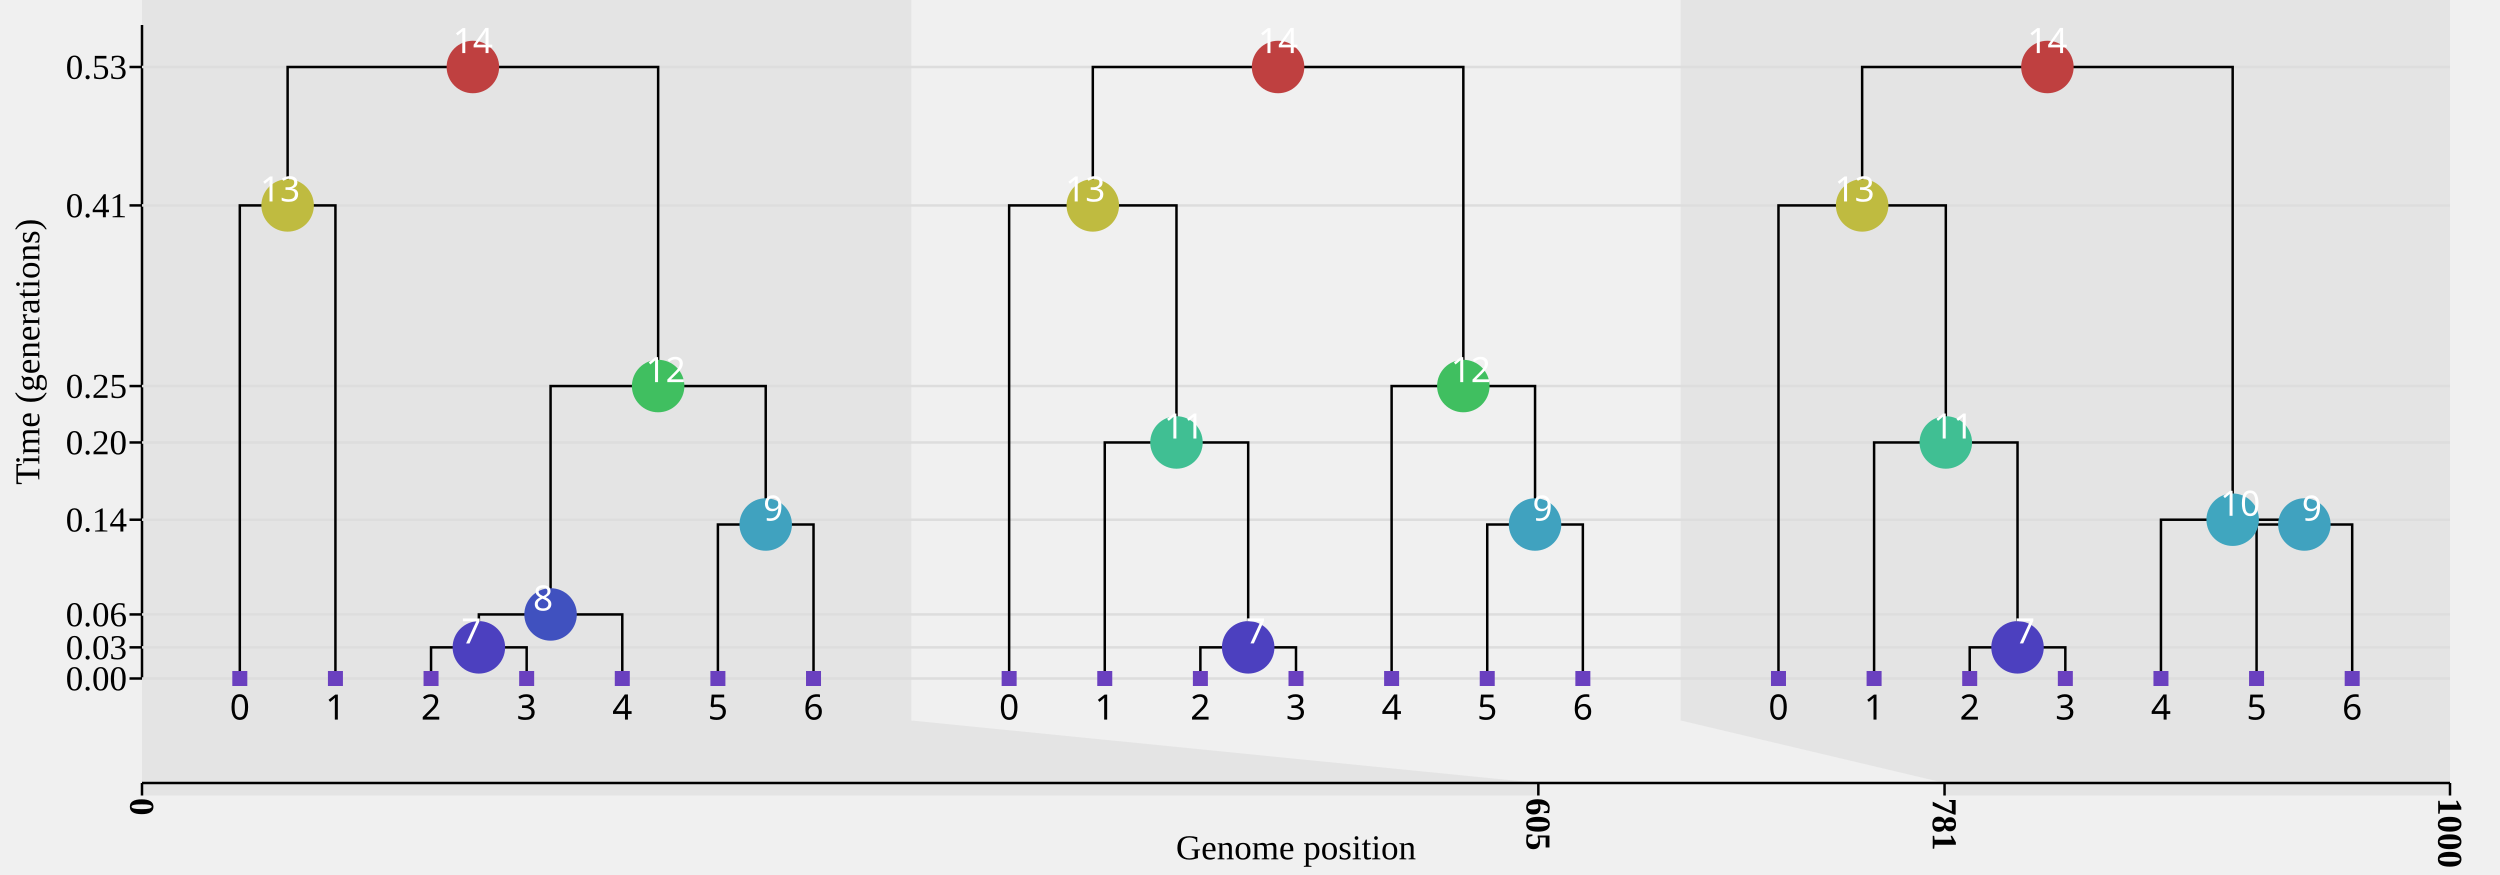
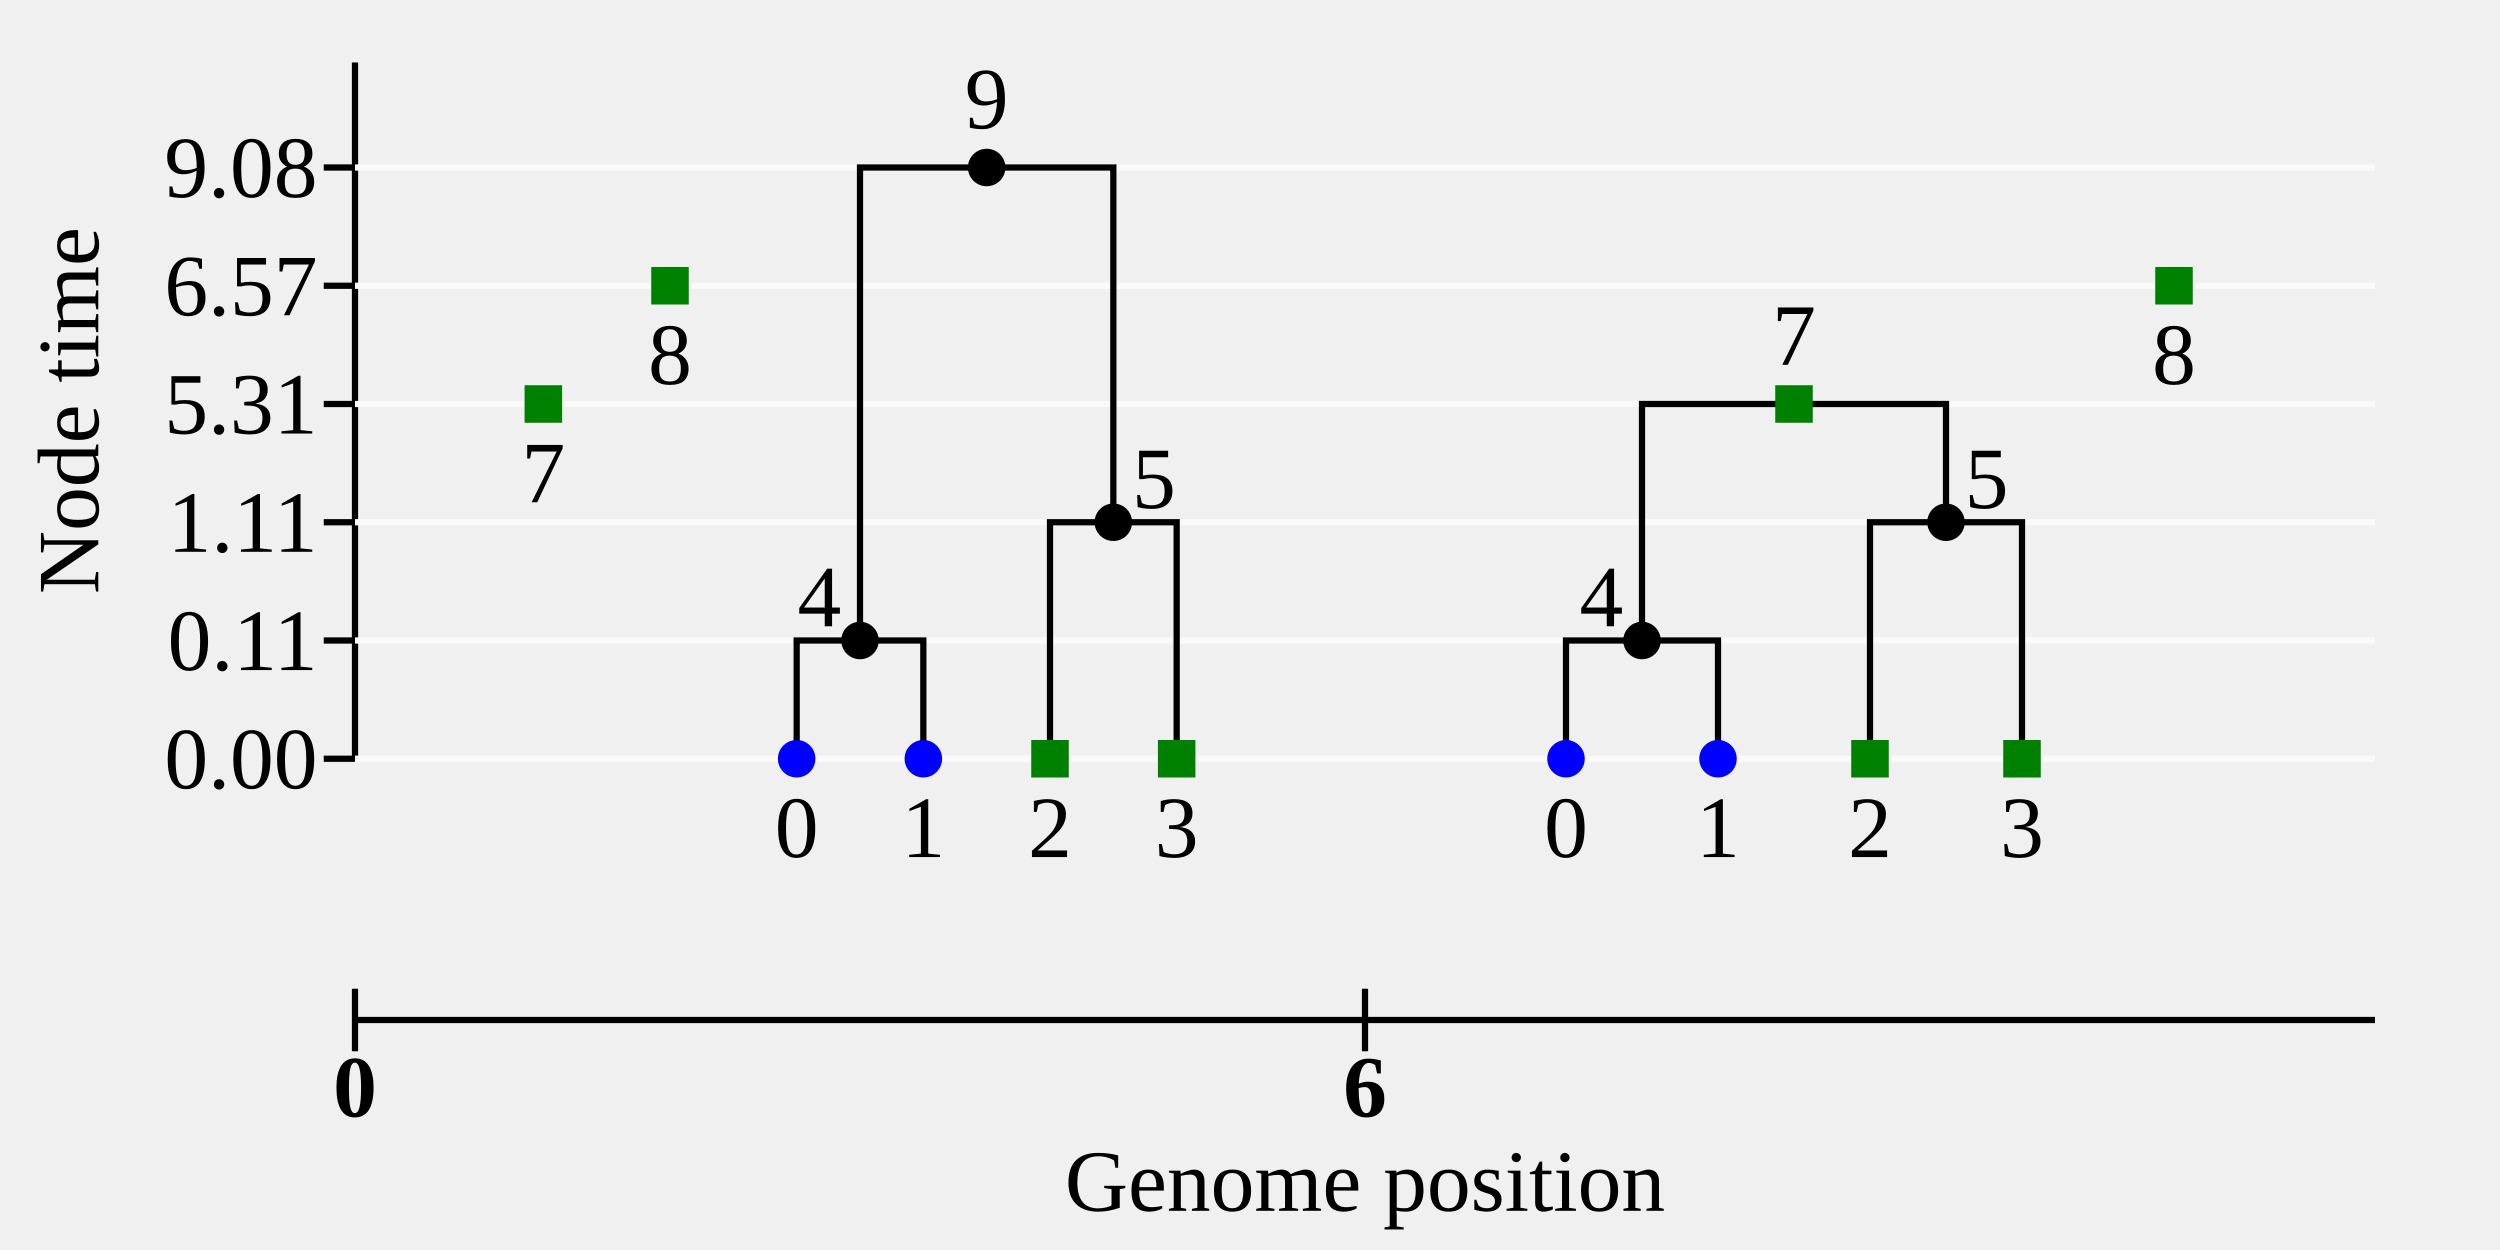
- <svg xmlns="http://www.w3.org/2000/svg" baseProfile="full" height="350" version="1.1" width="1000">
+ <svg xmlns="http://www.w3.org/2000/svg" baseProfile="full" height="200" version="1.1" width="400">
  <defs>
-     <style type="text/css">.background path {fill: #808080; fill-opacity: 0}.background path:nth-child(odd) {fill-opacity: .1}.axes {font-size: 14px}.x-axis .tick .lab {font-weight: bold; dominant-baseline: hanging}.axes, .tree {font-size: 14px; text-anchor: middle}.axes line, .edge {stroke: black; fill: none}.axes .ax-skip {stroke-dasharray: 4}.y-axis .grid {stroke: #FAFAFA}.node &gt; .sym {fill: black; stroke: none}.site &gt; .sym {stroke: black}.mut text {fill: red; font-style: italic}.mut.extra text {fill: hotpink}.mut line {fill: none; stroke: none}.mut .sym {fill: none; stroke: red}.mut.extra .sym {stroke: hotpink}.node .mut .sym {stroke-width: 1.5px}.tree text, .tree-sequence text {dominant-baseline: central}.plotbox .lab.lft {text-anchor: end}.plotbox .lab.rgt {text-anchor: start}.tree .lab {font-family: sans-serif}.x-axis .tick .lab {text-anchor: start; dominant-baseline: central; transform: rotate(90deg)}.y-axis .grid {stroke: #DDDDDD}.tree :not(.leaf).node &gt; .lab  {transform: translate(0,0); text-anchor:middle; fill: white}.tree :not(.leaf).node &gt; .sym {transform: scale(3.5)}.tree .n0 &gt; .sym {fill: hsl(260, 50%, 50%)}.tree .n1 &gt; .sym {fill: hsl(260, 50%, 50%)}.tree .n2 &gt; .sym {fill: hsl(260, 50%, 50%)}.tree .n3 &gt; .sym {fill: hsl(260, 50%, 50%)}.tree .n4 &gt; .sym {fill: hsl(260, 50%, 50%)}.tree .n5 &gt; .sym {fill: hsl(260, 50%, 50%)}.tree .n6 &gt; .sym {fill: hsl(260, 50%, 50%)}.tree .n7 &gt; .sym {fill: hsl(246, 50%, 50%)}.tree .n8 &gt; .sym {fill: hsl(232, 50%, 50%)}.tree .n9 &gt; .sym {fill: hsl(194, 50%, 50%)}.tree .n10 &gt; .sym {fill: hsl(192, 50%, 50%)}.tree .n11 &gt; .sym {fill: hsl(159, 50%, 50%)}.tree .n12 &gt; .sym {fill: hsl(135, 50%, 50%)}.tree .n13 &gt; .sym {fill: hsl(58, 50%, 50%)}.tree .n14 &gt; .sym {fill: hsl(0, 50%, 50%)}</style>
+     <style type="text/css">.background path {fill: #808080; fill-opacity: 0}.background path:nth-child(odd) {fill-opacity: .1}.axes {font-size: 14px}.x-axis .tick .lab {font-weight: bold; dominant-baseline: hanging}.axes, .tree {font-size: 14px; text-anchor: middle}.axes line, .edge {stroke: black; fill: none}.axes .ax-skip {stroke-dasharray: 4}.y-axis .grid {stroke: #FAFAFA}.node &gt; .sym {fill: black; stroke: none}.site &gt; .sym {stroke: black}.mut text {fill: red; font-style: italic}.mut.extra text {fill: hotpink}.mut line {fill: none; stroke: none}.mut .sym {fill: none; stroke: red}.mut.extra .sym {stroke: hotpink}.node .mut .sym {stroke-width: 1.5px}.tree text, .tree-sequence text {dominant-baseline: central}.plotbox .lab.lft {text-anchor: end}.plotbox .lab.rgt {text-anchor: start}.leaf .sym {fill: blue} .sample &gt; .sym {fill: green}</style>
  </defs>
  <g class="tree-sequence">
-     <g class="background">
-       <path d="M56.8,0 l307.733,0 l0,288.2 l250.803,25 l0,5 l-558.536,0 l0,-5 l0,-25 l0,-288.2z" />
-       <path d="M364.533,0 l307.733,0 l0,288.2 l105.553,25 l0,5 l-162.483,0 l0,-5 l-250.803,-25 l0,-288.2z" />
-       <path d="M672.267,0 l307.733,0 l0,288.2 l0,25 l0,5 l-202.181,0 l0,-5 l-105.552,-25 l0,-288.2z" />
-     </g>
    <g class="axes">
      <g class="x-axis">
-         <g class="title" transform="translate(518.4 350)">
+         <g class="title" transform="translate(218.4 200)">
          <text class="lab" text-anchor="middle" transform="translate(0 -11)">Genome position</text>
        </g>
-         <line class="ax-line" x1="56.8" x2="980" y1="313.2" y2="313.2" />
+         <line class="ax-line" x1="56.8" x2="380" y1="163.2" y2="163.2" />
        <g class="ticks">
-           <g class="tick" transform="translate(56.8 313.2)">
-             <line x1="0" x2="0" y1="0" y2="5" />
+           <g class="tick" transform="translate(56.8 163.2)">
+             <line x1="0" x2="0" y1="-5" y2="5" />
            <g transform="translate(0 6)">
              <text class="lab">0</text>
            </g>
          </g>
-           <g class="tick" transform="translate(615.336 313.2)">
-             <line x1="0" x2="0" y1="0" y2="5" />
+           <g class="tick" transform="translate(218.4 163.2)">
+             <line x1="0" x2="0" y1="-5" y2="5" />
            <g transform="translate(0 6)">
-               <text class="lab">605</text>
-             </g>
-           </g>
-           <g class="tick" transform="translate(777.819 313.2)">
-             <line x1="0" x2="0" y1="0" y2="5" />
-             <g transform="translate(0 6)">
-               <text class="lab">781</text>
-             </g>
-           </g>
-           <g class="tick" transform="translate(980 313.2)">
-             <line x1="0" x2="0" y1="0" y2="5" />
-             <g transform="translate(0 6)">
-               <text class="lab">1000</text>
+               <text class="lab">6</text>
            </g>
          </g>
        </g>
      </g>
      <g class="y-axis">
-         <g class="title" transform="translate(0 140.7)">
-           <text class="lab" text-anchor="middle" transform="translate(11) rotate(-90)">Time (generations)</text>
+         <g class="title" transform="translate(0 65.7)">
+           <text class="lab" text-anchor="middle" transform="translate(11) rotate(-90)">Node time</text>
        </g>
-         <line class="ax-line" x1="56.8" x2="56.8" y1="271.4" y2="10" />
+         <line class="ax-line" x1="56.8" x2="56.8" y1="121.4" y2="10" />
        <g class="ticks">
-           <g class="tick" transform="translate(56.8 271.4)">
-             <line class="grid" x1="0" x2="923.2" y1="0" y2="0" />
+           <g class="tick" transform="translate(56.8 121.4)">
+             <line class="grid" x1="0" x2="323.2" y1="0" y2="0" />
            <line x1="0" x2="-5" y1="0" y2="0" />
            <g transform="translate(-6 0)">
              <text class="lab" text-anchor="end">0.00</text>
            </g>
          </g>
-           <g class="tick" transform="translate(56.8 258.943)">
-             <line class="grid" x1="0" x2="923.2" y1="0" y2="0" />
+           <g class="tick" transform="translate(56.8 102.48)">
+             <line class="grid" x1="0" x2="323.2" y1="0" y2="0" />
            <line x1="0" x2="-5" y1="0" y2="0" />
            <g transform="translate(-6 0)">
-               <text class="lab" text-anchor="end">0.03</text>
+               <text class="lab" text-anchor="end">0.11</text>
            </g>
          </g>
-           <g class="tick" transform="translate(56.8 245.775)">
-             <line class="grid" x1="0" x2="923.2" y1="0" y2="0" />
+           <g class="tick" transform="translate(56.8 83.56)">
+             <line class="grid" x1="0" x2="323.2" y1="0" y2="0" />
            <line x1="0" x2="-5" y1="0" y2="0" />
            <g transform="translate(-6 0)">
-               <text class="lab" text-anchor="end">0.06</text>
+               <text class="lab" text-anchor="end">1.11</text>
            </g>
          </g>
-           <g class="tick" transform="translate(56.8 207.884)">
-             <line class="grid" x1="0" x2="923.2" y1="0" y2="0" />
+           <g class="tick" transform="translate(56.8 64.64)">
+             <line class="grid" x1="0" x2="323.2" y1="0" y2="0" />
            <line x1="0" x2="-5" y1="0" y2="0" />
            <g transform="translate(-6 0)">
-               <text class="lab" text-anchor="end">0.14</text>
+               <text class="lab" text-anchor="end">5.31</text>
            </g>
          </g>
-           <g class="tick" transform="translate(56.8 176.988)">
-             <line class="grid" x1="0" x2="923.2" y1="0" y2="0" />
+           <g class="tick" transform="translate(56.8 45.72)">
+             <line class="grid" x1="0" x2="323.2" y1="0" y2="0" />
            <line x1="0" x2="-5" y1="0" y2="0" />
            <g transform="translate(-6 0)">
-               <text class="lab" text-anchor="end">0.20</text>
-             </g>
-           </g>
-           <g class="tick" transform="translate(56.8 154.421)">
-             <line class="grid" x1="0" x2="923.2" y1="0" y2="0" />
-             <line x1="0" x2="-5" y1="0" y2="0" />
-             <g transform="translate(-6 0)">
-               <text class="lab" text-anchor="end">0.25</text>
-             </g>
-           </g>
-           <g class="tick" transform="translate(56.8 82.1667)">
-             <line class="grid" x1="0" x2="923.2" y1="0" y2="0" />
-             <line x1="0" x2="-5" y1="0" y2="0" />
-             <g transform="translate(-6 0)">
-               <text class="lab" text-anchor="end">0.41</text>
+               <text class="lab" text-anchor="end">6.57</text>
            </g>
          </g>
          <g class="tick" transform="translate(56.8 26.8)">
-             <line class="grid" x1="0" x2="923.2" y1="0" y2="0" />
+             <line class="grid" x1="0" x2="323.2" y1="0" y2="0" />
            <line x1="0" x2="-5" y1="0" y2="0" />
            <g transform="translate(-6 0)">
-               <text class="lab" text-anchor="end">0.53</text>
+               <text class="lab" text-anchor="end">9.08</text>
            </g>
          </g>
        </g>
      </g>
    </g>
    <g class="plotbox trees">
-       <g class="tree t0" transform="translate(56.8 0)">
+       <g class="tree t-1" transform="translate(56.8 0)">
        <g class="plotbox">
-           <g class="c2 node n14 p0 root" transform="translate(132.352 26.8)">
-             <g class="a14 c2 node n12 p0" transform="translate(74.1048 127.621)">
-               <g class="a12 c2 node n8 p0" transform="translate(-43.0286 91.3548)">
-                 <g class="a8 i4 leaf node n4 p0 sample" transform="translate(28.6857 25.6246)">
-                   <path class="edge" d="M 0 0 V -25.625 H -28.686" />
-                   <rect class="sym" height="6" width="6" x="-3" y="-3" />
-                   <text class="lab" transform="translate(0 11)">4</text>
-                 </g>
-                 <g class="a8 c2 node n7 p0" transform="translate(-28.6857 13.1674)">
-                   <g class="a7 i2 leaf node n2 p0 sample" transform="translate(-19.1238 12.4572)">
-                     <path class="edge" d="M 0 0 V -12.457 H 19.124" />
-                     <rect class="sym" height="6" width="6" x="-3" y="-3" />
-                     <text class="lab" transform="translate(0 11)">2</text>
-                   </g>
-                   <g class="a7 i3 leaf node n3 p0 sample" transform="translate(19.1238 12.4572)">
-                     <path class="edge" d="M 0 0 V -12.457 H -19.124" />
-                     <rect class="sym" height="6" width="6" x="-3" y="-3" />
-                     <text class="lab" transform="translate(0 11)">3</text>
-                   </g>
-                   <path class="edge" d="M 0 0 V -13.167 H 28.686" />
-                   <circle class="sym" cx="0" cy="0" r="3" />
-                   <text class="lab lft" transform="translate(-3 -7.0)">7</text>
-                 </g>
-                 <path class="edge" d="M 0 0 V -91.355 H 43.029" />
+           <g class="leaf node n7 p0 root sample" transform="translate(30.1333 64.64)">
+             <rect class="sym" height="6" width="6" x="-3" y="-3" />
+             <text class="lab" transform="translate(0 11)">7</text>
+           </g>
+           <g class="leaf node n8 p0 root sample" transform="translate(50.4 45.72)">
+             <rect class="sym" height="6" width="6" x="-3" y="-3" />
+             <text class="lab" transform="translate(0 11)">8</text>
+           </g>
+           <g class="c2 node n9 p0 root" transform="translate(101.067 26.8)">
+             <g class="a9 c2 node n4 p0" transform="translate(-20.2667 75.68)">
+               <g class="a4 leaf node n0 p0" transform="translate(-10.1333 18.92)">
+                 <path class="edge" d="M 0 0 V -18.92 H 10.133" />
                <circle class="sym" cx="0" cy="0" r="3" />
-                 <text class="lab lft" transform="translate(-3 -7.0)">8</text>
-               </g>
-               <g class="a12 c2 node n9 p0" transform="translate(43.0286 55.382)">
-                 <g class="a9 i5 leaf node n5 p0 sample" transform="translate(-19.1238 61.5974)">
-                   <path class="edge" d="M 0 0 V -61.597 H 19.124" />
-                   <rect class="sym" height="6" width="6" x="-3" y="-3" />
-                   <text class="lab" transform="translate(0 11)">5</text>
-                 </g>
-                 <g class="a9 i6 leaf node n6 p0 sample" transform="translate(19.1238 61.5974)">
-                   <path class="edge" d="M 0 0 V -61.597 H -19.124" />
-                   <rect class="sym" height="6" width="6" x="-3" y="-3" />
-                   <text class="lab" transform="translate(0 11)">6</text>
-                 </g>
-                 <path class="edge" d="M 0 0 V -55.382 H -43.029" />
-                 <circle class="sym" cx="0" cy="0" r="3" />
-                 <text class="lab rgt" transform="translate(3 -7.0)">9</text>
-               </g>
-               <path class="edge" d="M 0 0 V -127.621 H -74.105" />
-               <circle class="sym" cx="0" cy="0" r="3" />
-               <text class="lab rgt" transform="translate(3 -7.0)">12</text>
-             </g>
-             <g class="a14 c2 node n13 p0" transform="translate(-74.1048 55.3667)">
-               <g class="a13 i0 leaf node n0 p0 sample" transform="translate(-19.1238 189.233)">
-                 <path class="edge" d="M 0 0 V -189.233 H 19.124" />
-                 <rect class="sym" height="6" width="6" x="-3" y="-3" />
                <text class="lab" transform="translate(0 11)">0</text>
              </g>
-               <g class="a13 i1 leaf node n1 p0 sample" transform="translate(19.1238 189.233)">
-                 <path class="edge" d="M 0 0 V -189.233 H -19.124" />
-                 <rect class="sym" height="6" width="6" x="-3" y="-3" />
+               <g class="a4 leaf node n1 p0" transform="translate(10.1333 18.92)">
+                 <path class="edge" d="M 0 0 V -18.92 H -10.133" />
+                 <circle class="sym" cx="0" cy="0" r="3" />
                <text class="lab" transform="translate(0 11)">1</text>
              </g>
-               <path class="edge" d="M 0 0 V -55.367 H 74.105" />
+               <path class="edge" d="M 0 0 V -75.68 H 20.267" />
              <circle class="sym" cx="0" cy="0" r="3" />
-               <text class="lab lft" transform="translate(-3 -7.0)">13</text>
+               <text class="lab lft" transform="translate(-3 -7.0)">4</text>
+             </g>
+             <g class="a9 c2 node n5 p0" transform="translate(20.2667 56.76)">
+               <g class="a5 leaf node n2 p0 sample" transform="translate(-10.1333 37.84)">
+                 <path class="edge" d="M 0 0 V -37.84 H 10.133" />
+                 <rect class="sym" height="6" width="6" x="-3" y="-3" />
+                 <text class="lab" transform="translate(0 11)">2</text>
+               </g>
+               <g class="a5 leaf node n3 p0 sample" transform="translate(10.1333 37.84)">
+                 <path class="edge" d="M 0 0 V -37.84 H -10.133" />
+                 <rect class="sym" height="6" width="6" x="-3" y="-3" />
+                 <text class="lab" transform="translate(0 11)">3</text>
+               </g>
+               <path class="edge" d="M 0 0 V -56.76 H -20.267" />
+               <circle class="sym" cx="0" cy="0" r="3" />
+               <text class="lab rgt" transform="translate(3 -7.0)">5</text>
            </g>
            <circle class="sym" cx="0" cy="0" r="3" />
-             <text class="lab" transform="translate(0 -11)">14</text>
+             <text class="lab" transform="translate(0 -11)">9</text>
          </g>
        </g>
      </g>
-       <g class="tree t1" transform="translate(364.533 0)">
+       <g class="tree t0" transform="translate(218.4 0)">
        <g class="plotbox">
-           <g class="c2 node n14 p0 root" transform="translate(146.695 26.8)">
-             <g class="a14 c2 node n12 p0" transform="translate(74.1048 127.621)">
-               <g class="a12 c2 node n9 p0" transform="translate(28.6857 55.382)">
-                 <g class="a9 i5 leaf node n5 p0 sample" transform="translate(-19.1238 61.5974)">
-                   <path class="edge" d="M 0 0 V -61.597 H 19.124" />
-                   <rect class="sym" height="6" width="6" x="-3" y="-3" />
-                   <text class="lab" transform="translate(0 11)">5</text>
-                 </g>
-                 <g class="a9 i6 leaf node n6 p0 sample" transform="translate(19.1238 61.5974)">
-                   <path class="edge" d="M 0 0 V -61.597 H -19.124" />
-                   <rect class="sym" height="6" width="6" x="-3" y="-3" />
-                   <text class="lab" transform="translate(0 11)">6</text>
-                 </g>
-                 <path class="edge" d="M 0 0 V -55.382 H -28.686" />
+           <g class="c2 node n7 p0 root sample" transform="translate(68.64 64.64)">
+             <g class="a7 c2 node n4 p0" transform="translate(-24.32 37.84)">
+               <g class="a4 leaf node n0 p0" transform="translate(-12.16 18.92)">
+                 <path class="edge" d="M 0 0 V -18.92 H 12.16" />
                <circle class="sym" cx="0" cy="0" r="3" />
-                 <text class="lab rgt" transform="translate(3 -7.0)">9</text>
-               </g>
-               <g class="a12 i4 leaf node n4 p0 sample" transform="translate(-28.6857 116.979)">
-                 <path class="edge" d="M 0 0 V -116.979 H 28.686" />
-                 <rect class="sym" height="6" width="6" x="-3" y="-3" />
-                 <text class="lab" transform="translate(0 11)">4</text>
-               </g>
-               <path class="edge" d="M 0 0 V -127.621 H -74.105" />
-               <circle class="sym" cx="0" cy="0" r="3" />
-               <text class="lab rgt" transform="translate(3 -7.0)">12</text>
-             </g>
-             <g class="a14 c2 node n13 p0" transform="translate(-74.1048 55.3667)">
-               <g class="a13 i0 leaf node n0 p0 sample" transform="translate(-33.4667 189.233)">
-                 <path class="edge" d="M 0 0 V -189.233 H 33.467" />
-                 <rect class="sym" height="6" width="6" x="-3" y="-3" />
                <text class="lab" transform="translate(0 11)">0</text>
              </g>
-               <g class="a13 c2 node n11 p0" transform="translate(33.4667 94.8217)">
-                 <g class="a11 i1 leaf node n1 p0 sample" transform="translate(-28.6857 94.4116)">
-                   <path class="edge" d="M 0 0 V -94.412 H 28.686" />
-                   <rect class="sym" height="6" width="6" x="-3" y="-3" />
-                   <text class="lab" transform="translate(0 11)">1</text>
-                 </g>
-                 <g class="a11 c2 node n7 p0" transform="translate(28.6857 81.9544)">
-                   <g class="a7 i2 leaf node n2 p0 sample" transform="translate(-19.1238 12.4572)">
-                     <path class="edge" d="M 0 0 V -12.457 H 19.124" />
-                     <rect class="sym" height="6" width="6" x="-3" y="-3" />
-                     <text class="lab" transform="translate(0 11)">2</text>
-                   </g>
-                   <g class="a7 i3 leaf node n3 p0 sample" transform="translate(19.1238 12.4572)">
-                     <path class="edge" d="M 0 0 V -12.457 H -19.124" />
-                     <rect class="sym" height="6" width="6" x="-3" y="-3" />
-                     <text class="lab" transform="translate(0 11)">3</text>
-                   </g>
-                   <path class="edge" d="M 0 0 V -81.954 H -28.686" />
-                   <circle class="sym" cx="0" cy="0" r="3" />
-                   <text class="lab rgt" transform="translate(3 -7.0)">7</text>
-                 </g>
-                 <path class="edge" d="M 0 0 V -94.822 H -33.467" />
+               <g class="a4 leaf node n1 p0" transform="translate(12.16 18.92)">
+                 <path class="edge" d="M 0 0 V -18.92 H -12.16" />
                <circle class="sym" cx="0" cy="0" r="3" />
-                 <text class="lab rgt" transform="translate(3 -7.0)">11</text>
+                 <text class="lab" transform="translate(0 11)">1</text>
              </g>
-               <path class="edge" d="M 0 0 V -55.367 H 74.105" />
+               <path class="edge" d="M 0 0 V -37.84 H 24.32" />
              <circle class="sym" cx="0" cy="0" r="3" />
-               <text class="lab lft" transform="translate(-3 -7.0)">13</text>
+               <text class="lab lft" transform="translate(-3 -7.0)">4</text>
            </g>
-             <circle class="sym" cx="0" cy="0" r="3" />
-             <text class="lab" transform="translate(0 -11)">14</text>
+             <g class="a7 c2 node n5 p0" transform="translate(24.32 18.92)">
+               <g class="a5 leaf node n2 p0 sample" transform="translate(-12.16 37.84)">
+                 <path class="edge" d="M 0 0 V -37.84 H 12.16" />
+                 <rect class="sym" height="6" width="6" x="-3" y="-3" />
+                 <text class="lab" transform="translate(0 11)">2</text>
+               </g>
+               <g class="a5 leaf node n3 p0 sample" transform="translate(12.16 37.84)">
+                 <path class="edge" d="M 0 0 V -37.84 H -12.16" />
+                 <rect class="sym" height="6" width="6" x="-3" y="-3" />
+                 <text class="lab" transform="translate(0 11)">3</text>
+               </g>
+               <path class="edge" d="M 0 0 V -18.92 H -24.32" />
+               <circle class="sym" cx="0" cy="0" r="3" />
+               <text class="lab rgt" transform="translate(3 -7.0)">5</text>
+             </g>
+             <rect class="sym" height="6" width="6" x="-3" y="-3" />
+             <text class="lab" transform="translate(0 -11)">7</text>
          </g>
-         </g>
-       </g>
-       <g class="tree t2" transform="translate(672.267 0)">
-         <g class="plotbox">
-           <g class="c2 node n14 p0 root" transform="translate(146.695 26.8)">
-             <g class="a14 c2 node n13 p0" transform="translate(-74.1048 55.3667)">
-               <g class="a13 i0 leaf node n0 p0 sample" transform="translate(-33.4667 189.233)">
-                 <path class="edge" d="M 0 0 V -189.233 H 33.467" />
-                 <rect class="sym" height="6" width="6" x="-3" y="-3" />
-                 <text class="lab" transform="translate(0 11)">0</text>
-               </g>
-               <g class="a13 c2 node n11 p0" transform="translate(33.4667 94.8217)">
-                 <g class="a11 i1 leaf node n1 p0 sample" transform="translate(-28.6857 94.4116)">
-                   <path class="edge" d="M 0 0 V -94.412 H 28.686" />
-                   <rect class="sym" height="6" width="6" x="-3" y="-3" />
-                   <text class="lab" transform="translate(0 11)">1</text>
-                 </g>
-                 <g class="a11 c2 node n7 p0" transform="translate(28.6857 81.9544)">
-                   <g class="a7 i2 leaf node n2 p0 sample" transform="translate(-19.1238 12.4572)">
-                     <path class="edge" d="M 0 0 V -12.457 H 19.124" />
-                     <rect class="sym" height="6" width="6" x="-3" y="-3" />
-                     <text class="lab" transform="translate(0 11)">2</text>
-                   </g>
-                   <g class="a7 i3 leaf node n3 p0 sample" transform="translate(19.1238 12.4572)">
-                     <path class="edge" d="M 0 0 V -12.457 H -19.124" />
-                     <rect class="sym" height="6" width="6" x="-3" y="-3" />
-                     <text class="lab" transform="translate(0 11)">3</text>
-                   </g>
-                   <path class="edge" d="M 0 0 V -81.954 H -28.686" />
-                   <circle class="sym" cx="0" cy="0" r="3" />
-                   <text class="lab rgt" transform="translate(3 -7.0)">7</text>
-                 </g>
-                 <path class="edge" d="M 0 0 V -94.822 H -33.467" />
-                 <circle class="sym" cx="0" cy="0" r="3" />
-                 <text class="lab rgt" transform="translate(3 -7.0)">11</text>
-               </g>
-               <path class="edge" d="M 0 0 V -55.367 H 74.105" />
-               <circle class="sym" cx="0" cy="0" r="3" />
-               <text class="lab lft" transform="translate(-3 -7.0)">13</text>
-             </g>
-             <g class="a14 c2 node n10 p0" transform="translate(74.1048 181.084)">
-               <g class="a10 i4 leaf node n4 p0 sample" transform="translate(-28.6857 63.5158)">
-                 <path class="edge" d="M 0 0 V -63.516 H 28.686" />
-                 <rect class="sym" height="6" width="6" x="-3" y="-3" />
-                 <text class="lab" transform="translate(0 11)">4</text>
-               </g>
-               <g class="a10 c2 node n9 p0" transform="translate(28.6857 1.91843)">
-                 <g class="a9 i5 leaf node n5 p0 sample" transform="translate(-19.1238 61.5974)">
-                   <path class="edge" d="M 0 0 V -61.597 H 19.124" />
-                   <rect class="sym" height="6" width="6" x="-3" y="-3" />
-                   <text class="lab" transform="translate(0 11)">5</text>
-                 </g>
-                 <g class="a9 i6 leaf node n6 p0 sample" transform="translate(19.1238 61.5974)">
-                   <path class="edge" d="M 0 0 V -61.597 H -19.124" />
-                   <rect class="sym" height="6" width="6" x="-3" y="-3" />
-                   <text class="lab" transform="translate(0 11)">6</text>
-                 </g>
-                 <path class="edge" d="M 0 0 V -1.918 H -28.686" />
-                 <circle class="sym" cx="0" cy="0" r="3" />
-                 <text class="lab rgt" transform="translate(3 -7.0)">9</text>
-               </g>
-               <path class="edge" d="M 0 0 V -181.084 H -74.105" />
-               <circle class="sym" cx="0" cy="0" r="3" />
-               <text class="lab rgt" transform="translate(3 -7.0)">10</text>
-             </g>
-             <circle class="sym" cx="0" cy="0" r="3" />
-             <text class="lab" transform="translate(0 -11)">14</text>
+           <g class="leaf node n8 p0 root sample" transform="translate(129.44 45.72)">
+             <rect class="sym" height="6" width="6" x="-3" y="-3" />
+             <text class="lab" transform="translate(0 11)">8</text>
          </g>
        </g>
      </g>
    </g>
  </g>
</svg>
